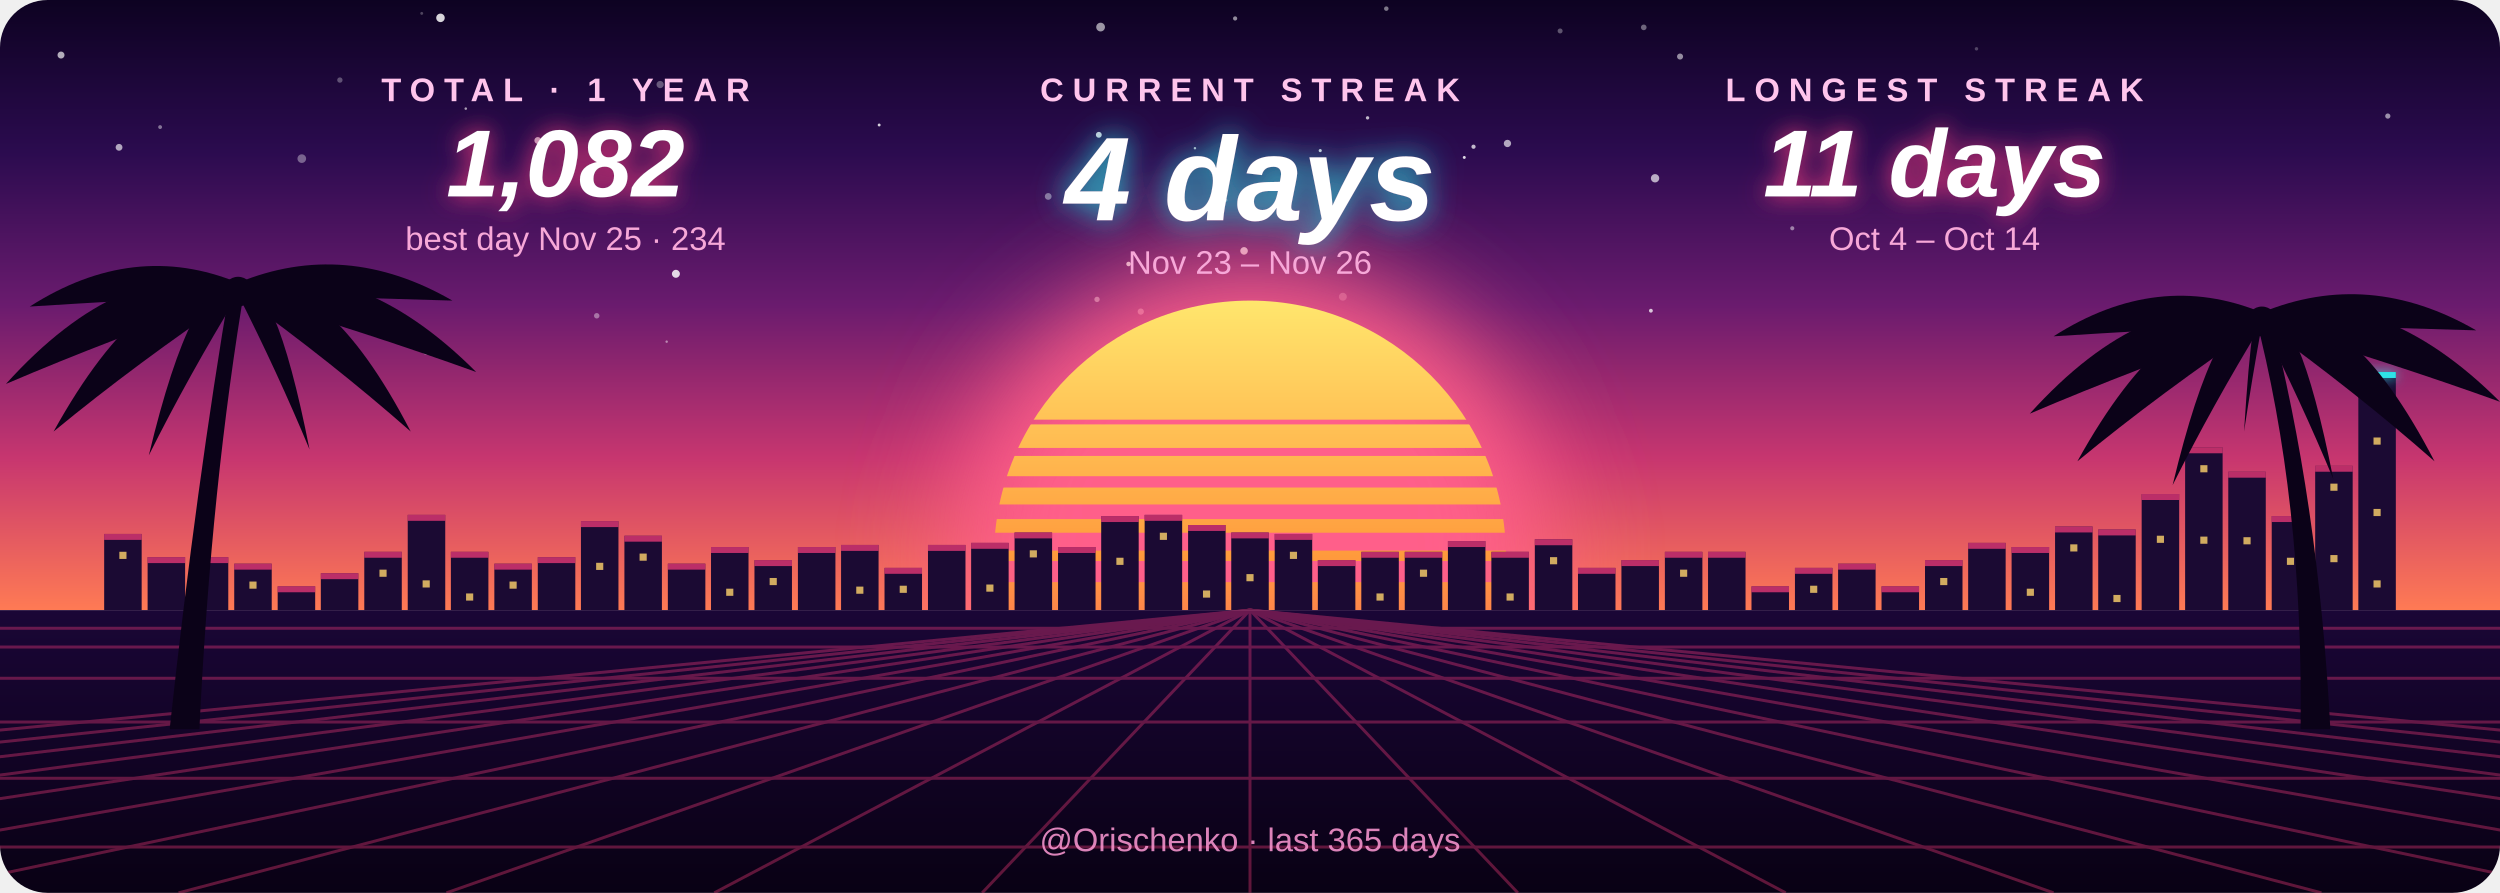
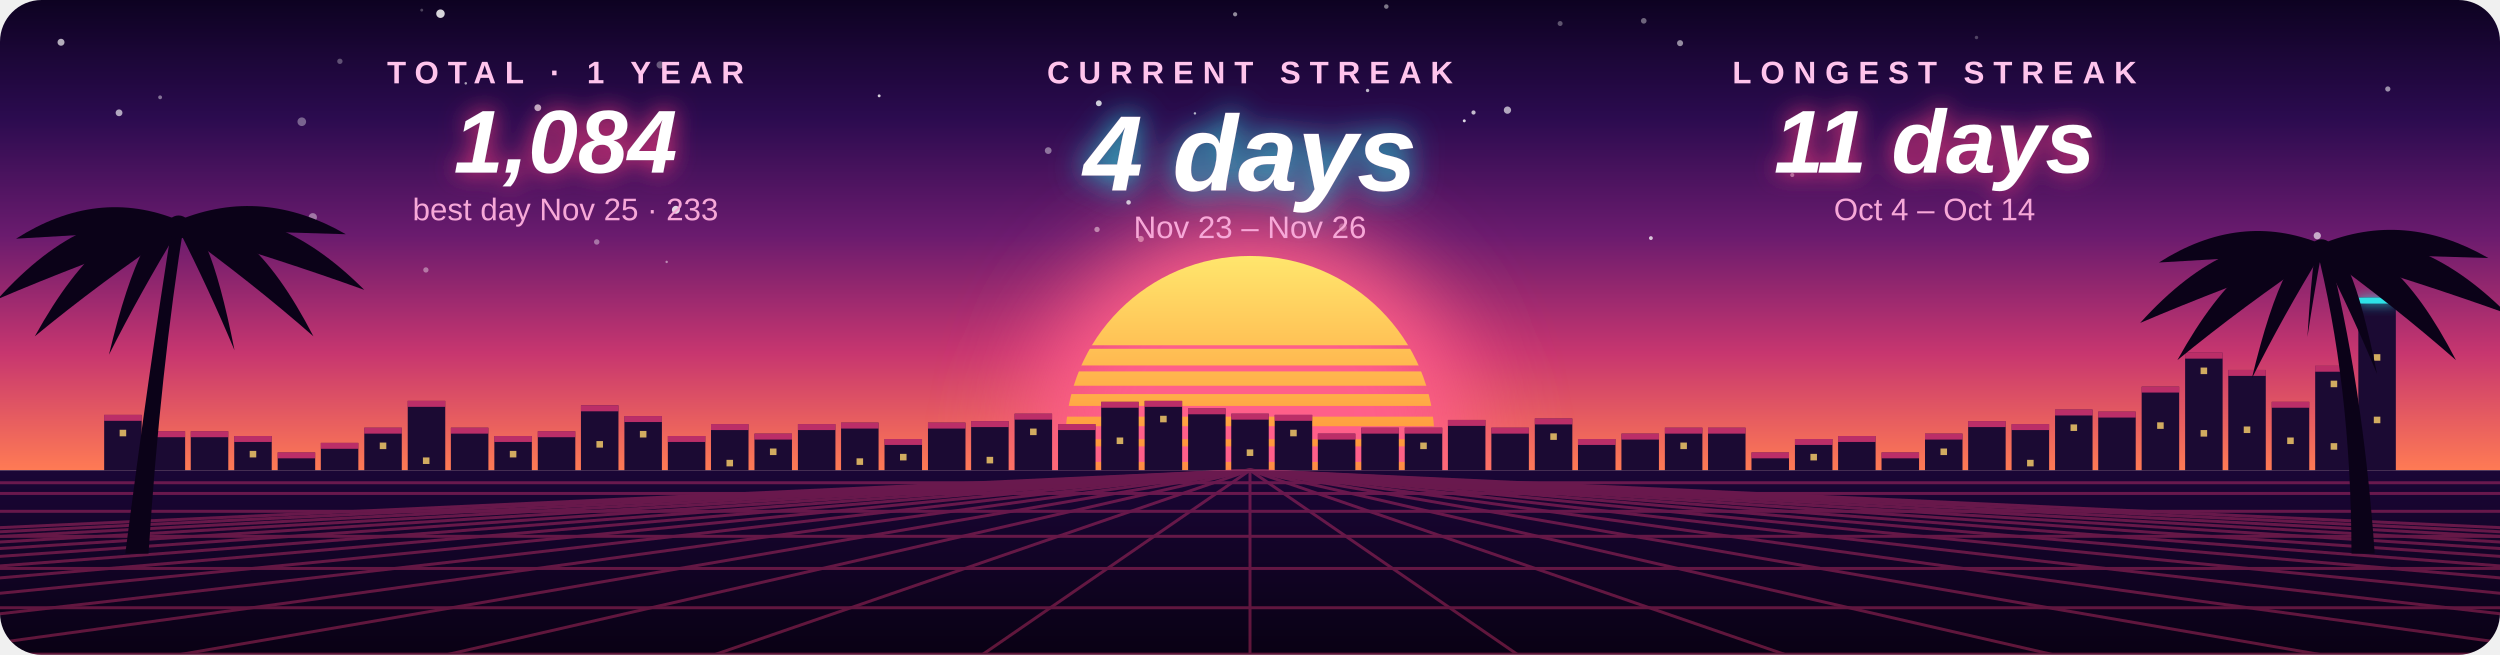
- <svg xmlns="http://www.w3.org/2000/svg" width="840" height="300" viewBox="0 0 840 300" role="img" aria-label="Orischenko: current streak 4 days, longest 11 days, 1082 contributions in the last year">
+ <svg xmlns="http://www.w3.org/2000/svg" width="840" height="220" viewBox="0 0 840 220" role="img" aria-label="Orischenko: current streak 4 days, longest 11 days, 1084 contributions in the last year">
  <style>
    text { font-family: "Segoe UI", Ubuntu, "Helvetica Neue", Arial, sans-serif; text-anchor: middle; }
-     .label { font-size: 11px; letter-spacing: 3px; fill: #ffc4ec; font-weight: 600; }
+     .label { font-size: 10.5px; letter-spacing: 3px; fill: #ffc4ec; font-weight: 600; }
    .value { font-weight: 800; font-style: italic; fill: #ffffff; }
-     .sub { font-size: 11px; fill: #f7a8d8; }
-     .foot { font-size: 11px; fill: #ff9ad5; opacity: 0.85; }
+     .sub { font-size: 10.5px; fill: #f7a8d8; }
    .pulse { animation: pulse 4s ease-in-out infinite; }
    .flicker { animation: flicker 2.6s ease-in-out infinite; }
    @keyframes pulse { 0%, 100% { opacity: 0.5; } 50% { opacity: 0.85; } }
    @keyframes flicker { 0%, 100% { opacity: 0.35; } 40% { opacity: 0.5; } 60% { opacity: 0.28; } }
    @media (prefers-reduced-motion: reduce) { .pulse, .flicker { animation: none; } }
  </style>
  <defs>
    <clipPath id="card">
-       <rect width="840" height="300" rx="16" />
+       <rect width="840" height="220" rx="14" />
    </clipPath>
    <clipPath id="above">
-       <rect width="840" height="205" />
+       <rect width="840" height="158" />
    </clipPath>
    <linearGradient id="sky" x1="0" y1="0" x2="0" y2="1">
      <stop offset="0.00" stop-color="#0d0221" />
      <stop offset="0.25" stop-color="#2b0b4f" />
      <stop offset="0.50" stop-color="#6a1b6e" />
      <stop offset="0.75" stop-color="#c7366f" />
      <stop offset="1.00" stop-color="#ff7b54" />
    </linearGradient>
    <linearGradient id="ground" x1="0" y1="0" x2="0" y2="1">
      <stop offset="0.00" stop-color="#1a0636" />
      <stop offset="1.00" stop-color="#090114" />
    </linearGradient>
    <linearGradient id="sun" x1="0" y1="0" x2="0" y2="1">
      <stop offset="0.00" stop-color="#ffe66d" />
      <stop offset="0.50" stop-color="#ff9a3c" />
      <stop offset="1.00" stop-color="#ff3d7f" />
    </linearGradient>
    <mask id="bands">
-       <rect width="840" height="300" fill="#fff" />
-       <rect x="0" y="141.0" width="840" height="1.6" fill="#000" />
-       <rect x="0" y="150.5" width="840" height="2.7" fill="#000" />
-       <rect x="0" y="160.0" width="840" height="3.8" fill="#000" />
-       <rect x="0" y="169.5" width="840" height="4.9" fill="#000" />
-       <rect x="0" y="179.0" width="840" height="6.0" fill="#000" />
-       <rect x="0" y="188.5" width="840" height="7.1" fill="#000" />
+       <rect width="840" height="220" fill="#fff" />
+       <rect x="0" y="116.0" width="840" height="1.2" fill="#000" />
+       <rect x="0" y="122.8" width="840" height="2.0" fill="#000" />
+       <rect x="0" y="129.6" width="840" height="2.8" fill="#000" />
+       <rect x="0" y="136.4" width="840" height="3.6" fill="#000" />
+       <rect x="0" y="143.2" width="840" height="4.4" fill="#000" />
+       <rect x="0" y="150.0" width="840" height="5.2" fill="#000" />
    </mask>
    <filter id="blur" x="-50%" y="-50%" width="200%" height="200%">
-       <feGaussianBlur stdDeviation="18" />
+       <feGaussianBlur stdDeviation="16" />
    </filter>
    <filter id="neon" x="-50%" y="-200%" width="200%" height="500%">
      <feGaussianBlur stdDeviation="2" result="b" />
      <feMerge>
        <feMergeNode in="b" />
        <feMergeNode in="SourceGraphic" />
      </feMerge>
    </filter>
    <filter id="glow" x="-20%" y="-40%" width="140%" height="180%">
      <feDropShadow dx="0" dy="0" stdDeviation="4" flood-color="#ff3d7f" flood-opacity="0.9" />
    </filter>
    <filter id="glow-center" x="-20%" y="-40%" width="140%" height="180%">
      <feDropShadow dx="0" dy="0" stdDeviation="5" flood-color="#2de2e6" flood-opacity="0.9" />
    </filter>
  </defs>
  <g clip-path="url(#card)">
-     <rect width="840" height="205" fill="url(#sky)" />
-     <circle cx="411.9" cy="67.3" r="0.53" fill="#fff" opacity="0.40" />
-     <circle cx="372.3" cy="60.8" r="0.49" fill="#fff" opacity="0.78" />
-     <circle cx="495.1" cy="49.3" r="0.71" fill="#fff" opacity="0.72" />
-     <circle cx="552.3" cy="9.2" r="0.95" fill="#fff" opacity="0.39" />
-     <circle cx="564.5" cy="19.0" r="1.02" fill="#fff" opacity="0.54" />
-     <circle cx="148.0" cy="6.0" r="1.43" fill="#fff" opacity="0.83" />
-     <circle cx="101.4" cy="53.3" r="1.45" fill="#fff" opacity="0.36" />
-     <circle cx="352.2" cy="66.0" r="1.14" fill="#fff" opacity="0.42" />
-     <circle cx="143.1" cy="118.3" r="0.89" fill="#fff" opacity="0.39" />
-     <circle cx="459.5" cy="39.6" r="0.57" fill="#fff" opacity="0.71" />
-     <circle cx="295.4" cy="42.0" r="0.49" fill="#fff" opacity="0.81" />
-     <circle cx="200.5" cy="106.1" r="0.92" fill="#fff" opacity="0.39" />
-     <circle cx="506.5" cy="48.2" r="1.23" fill="#fff" opacity="0.64" />
-     <circle cx="114.2" cy="26.9" r="0.90" fill="#fff" opacity="0.30" />
-     <circle cx="40.0" cy="49.5" r="1.15" fill="#fff" opacity="0.64" />
-     <circle cx="802.3" cy="39.0" r="0.88" fill="#fff" opacity="0.55" />
-     <circle cx="368.6" cy="100.6" r="0.90" fill="#fff" opacity="0.51" />
-     <circle cx="221.8" cy="28.4" r="1.22" fill="#fff" opacity="0.33" />
-     <circle cx="227.1" cy="92.0" r="1.34" fill="#fff" opacity="0.83" />
-     <circle cx="778.6" cy="103.2" r="1.22" fill="#fff" opacity="0.63" />
-     <circle cx="465.8" cy="2.9" r="0.76" fill="#fff" opacity="0.46" />
-     <circle cx="180.7" cy="47.2" r="1.15" fill="#fff" opacity="0.69" />
-     <circle cx="224.0" cy="114.8" r="0.41" fill="#fff" opacity="0.47" />
-     <circle cx="492.0" cy="52.9" r="0.50" fill="#fff" opacity="0.84" />
-     <circle cx="383.3" cy="104.7" r="1.05" fill="#fff" opacity="0.53" />
-     <circle cx="105.1" cy="95.2" r="1.39" fill="#fff" opacity="0.41" />
-     <circle cx="20.5" cy="18.5" r="1.18" fill="#fff" opacity="0.67" />
-     <circle cx="554.7" cy="104.4" r="0.65" fill="#fff" opacity="0.75" />
-     <circle cx="141.7" cy="4.5" r="0.49" fill="#fff" opacity="0.26" />
-     <circle cx="451.2" cy="99.7" r="1.33" fill="#fff" opacity="0.34" />
-     <circle cx="415.0" cy="6.2" r="0.71" fill="#fff" opacity="0.54" />
-     <circle cx="53.8" cy="42.7" r="0.65" fill="#fff" opacity="0.43" />
-     <circle cx="664.1" cy="16.4" r="0.58" fill="#fff" opacity="0.25" />
-     <circle cx="524.2" cy="10.4" r="0.84" fill="#fff" opacity="0.32" />
-     <circle cx="401.5" cy="49.8" r="0.41" fill="#fff" opacity="0.70" />
-     <circle cx="379.2" cy="88.7" r="0.77" fill="#fff" opacity="0.81" />
-     <circle cx="602.2" cy="76.7" r="0.69" fill="#fff" opacity="0.47" />
-     <circle cx="64.8" cy="105.7" r="0.49" fill="#fff" opacity="0.29" />
-     <circle cx="156.5" cy="36.5" r="0.43" fill="#fff" opacity="0.61" />
-     <circle cx="369.2" cy="45.3" r="0.99" fill="#fff" opacity="0.79" />
-     <circle cx="443.6" cy="50.6" r="0.53" fill="#fff" opacity="0.79" />
-     <circle cx="556.1" cy="59.9" r="1.40" fill="#fff" opacity="0.66" />
-     <circle cx="385.1" cy="116.0" r="1.37" fill="#fff" opacity="0.50" />
-     <circle cx="418.0" cy="84.3" r="1.27" fill="#fff" opacity="0.80" />
-     <circle cx="457.9" cy="118.8" r="1.10" fill="#fff" opacity="0.75" />
-     <circle cx="369.8" cy="9.1" r="1.47" fill="#fff" opacity="0.58" />
+     <rect width="840" height="158" fill="url(#sky)" />
+     <circle cx="411.9" cy="51.6" r="0.53" fill="#fff" opacity="0.40" />
+     <circle cx="372.3" cy="46.6" r="0.49" fill="#fff" opacity="0.78" />
+     <circle cx="495.1" cy="37.8" r="0.71" fill="#fff" opacity="0.72" />
+     <circle cx="552.3" cy="7.0" r="0.95" fill="#fff" opacity="0.39" />
+     <circle cx="564.5" cy="14.5" r="1.02" fill="#fff" opacity="0.54" />
+     <circle cx="148.0" cy="4.6" r="1.43" fill="#fff" opacity="0.83" />
+     <circle cx="101.4" cy="40.9" r="1.45" fill="#fff" opacity="0.36" />
+     <circle cx="352.2" cy="50.6" r="1.14" fill="#fff" opacity="0.42" />
+     <circle cx="143.1" cy="90.7" r="0.89" fill="#fff" opacity="0.39" />
+     <circle cx="459.5" cy="30.4" r="0.57" fill="#fff" opacity="0.71" />
+     <circle cx="295.4" cy="32.2" r="0.49" fill="#fff" opacity="0.81" />
+     <circle cx="200.5" cy="81.3" r="0.92" fill="#fff" opacity="0.39" />
+     <circle cx="506.5" cy="37.0" r="1.23" fill="#fff" opacity="0.64" />
+     <circle cx="114.2" cy="20.6" r="0.90" fill="#fff" opacity="0.30" />
+     <circle cx="40.0" cy="37.9" r="1.15" fill="#fff" opacity="0.64" />
+     <circle cx="802.3" cy="29.9" r="0.88" fill="#fff" opacity="0.55" />
+     <circle cx="368.6" cy="77.1" r="0.90" fill="#fff" opacity="0.51" />
+     <circle cx="221.8" cy="21.8" r="1.22" fill="#fff" opacity="0.33" />
+     <circle cx="227.1" cy="70.5" r="1.34" fill="#fff" opacity="0.83" />
+     <circle cx="778.6" cy="79.2" r="1.22" fill="#fff" opacity="0.63" />
+     <circle cx="465.8" cy="2.2" r="0.76" fill="#fff" opacity="0.46" />
+     <circle cx="180.7" cy="36.2" r="1.15" fill="#fff" opacity="0.69" />
+     <circle cx="224.0" cy="88.0" r="0.41" fill="#fff" opacity="0.47" />
+     <circle cx="492.0" cy="40.6" r="0.50" fill="#fff" opacity="0.84" />
+     <circle cx="383.3" cy="80.3" r="1.05" fill="#fff" opacity="0.53" />
+     <circle cx="105.1" cy="73.0" r="1.39" fill="#fff" opacity="0.41" />
+     <circle cx="20.5" cy="14.2" r="1.18" fill="#fff" opacity="0.67" />
+     <circle cx="554.7" cy="80.0" r="0.65" fill="#fff" opacity="0.75" />
+     <circle cx="141.7" cy="3.4" r="0.49" fill="#fff" opacity="0.26" />
+     <circle cx="451.2" cy="76.4" r="1.33" fill="#fff" opacity="0.34" />
+     <circle cx="415.0" cy="4.8" r="0.71" fill="#fff" opacity="0.54" />
+     <circle cx="53.8" cy="32.7" r="0.65" fill="#fff" opacity="0.43" />
+     <circle cx="664.1" cy="12.6" r="0.58" fill="#fff" opacity="0.25" />
+     <circle cx="524.2" cy="7.9" r="0.84" fill="#fff" opacity="0.32" />
+     <circle cx="401.5" cy="38.1" r="0.41" fill="#fff" opacity="0.70" />
+     <circle cx="379.2" cy="68.0" r="0.77" fill="#fff" opacity="0.81" />
+     <circle cx="602.2" cy="58.8" r="0.69" fill="#fff" opacity="0.47" />
+     <circle cx="64.8" cy="81.1" r="0.49" fill="#fff" opacity="0.29" />
+     <circle cx="156.5" cy="28.0" r="0.43" fill="#fff" opacity="0.61" />
+     <circle cx="369.2" cy="34.7" r="0.99" fill="#fff" opacity="0.79" />
    <g clip-path="url(#above)">
-       <circle class="pulse" cx="420" cy="187" r="100" fill="#ff5e8a" filter="url(#blur)" />
-       <circle cx="420" cy="187" r="86" fill="url(#sun)" mask="url(#bands)" />
+       <circle class="pulse" cx="420" cy="148" r="74" fill="#ff5e8a" filter="url(#blur)" />
+       <circle cx="420" cy="148" r="62" fill="url(#sun)" mask="url(#bands)" />
    </g>
-     <rect x="35.0" y="179.4" width="12.6" height="25.6" fill="#1b0a33" />
-     <rect x="35.0" y="179.4" width="12.6" height="2" fill="#ff3d7f" opacity="0.7" />
-     <rect x="40.1" y="185.4" width="2.4" height="2.4" fill="#ffd36b" opacity="0.8" />
-     <rect x="49.6" y="187.2" width="12.6" height="17.8" fill="#1b0a33" />
-     <rect x="49.6" y="187.2" width="12.6" height="2" fill="#ff3d7f" opacity="0.7" />
-     <rect x="64.1" y="187.2" width="12.6" height="17.8" fill="#1b0a33" />
-     <rect x="64.1" y="187.2" width="12.6" height="2" fill="#ff3d7f" opacity="0.7" />
-     <rect x="78.7" y="189.4" width="12.6" height="15.6" fill="#1b0a33" />
-     <rect x="78.7" y="189.4" width="12.6" height="2" fill="#ff3d7f" opacity="0.7" />
-     <rect x="83.8" y="195.4" width="2.4" height="2.4" fill="#ffd36b" opacity="0.8" />
-     <rect x="93.3" y="197.0" width="12.6" height="8.0" fill="#1b0a33" />
-     <rect x="93.3" y="197.0" width="12.6" height="2" fill="#ff3d7f" opacity="0.7" />
-     <rect x="107.8" y="192.6" width="12.6" height="12.4" fill="#1b0a33" />
-     <rect x="107.8" y="192.6" width="12.6" height="2" fill="#ff3d7f" opacity="0.7" />
-     <rect x="122.4" y="185.4" width="12.6" height="19.6" fill="#1b0a33" />
-     <rect x="122.4" y="185.4" width="12.6" height="2" fill="#ff3d7f" opacity="0.7" />
-     <rect x="127.5" y="191.4" width="2.4" height="2.4" fill="#ffd36b" opacity="0.8" />
-     <rect x="137.0" y="173.0" width="12.6" height="32.0" fill="#1b0a33" />
-     <rect x="137.0" y="173.0" width="12.6" height="2" fill="#ff3d7f" opacity="0.7" />
-     <rect x="142.0" y="195.0" width="2.4" height="2.4" fill="#ffd36b" opacity="0.8" />
-     <rect x="151.5" y="185.4" width="12.6" height="19.6" fill="#1b0a33" />
-     <rect x="151.5" y="185.4" width="12.6" height="2" fill="#ff3d7f" opacity="0.7" />
-     <rect x="156.6" y="199.4" width="2.4" height="2.4" fill="#ffd36b" opacity="0.8" />
-     <rect x="166.1" y="189.4" width="12.6" height="15.6" fill="#1b0a33" />
-     <rect x="166.1" y="189.4" width="12.6" height="2" fill="#ff3d7f" opacity="0.7" />
-     <rect x="171.2" y="195.4" width="2.4" height="2.4" fill="#ffd36b" opacity="0.8" />
-     <rect x="180.7" y="187.2" width="12.6" height="17.8" fill="#1b0a33" />
-     <rect x="180.7" y="187.2" width="12.6" height="2" fill="#ff3d7f" opacity="0.7" />
-     <rect x="195.2" y="175.1" width="12.6" height="29.9" fill="#1b0a33" />
-     <rect x="195.2" y="175.1" width="12.6" height="2" fill="#ff3d7f" opacity="0.7" />
-     <rect x="200.3" y="189.1" width="2.4" height="2.4" fill="#ffd36b" opacity="0.8" />
-     <rect x="209.8" y="180.0" width="12.6" height="25.0" fill="#1b0a33" />
-     <rect x="209.8" y="180.0" width="12.6" height="2" fill="#ff3d7f" opacity="0.7" />
-     <rect x="214.9" y="186.0" width="2.4" height="2.4" fill="#ffd36b" opacity="0.8" />
-     <rect x="224.4" y="189.4" width="12.6" height="15.6" fill="#1b0a33" />
-     <rect x="224.4" y="189.4" width="12.6" height="2" fill="#ff3d7f" opacity="0.7" />
-     <rect x="238.9" y="183.8" width="12.6" height="21.2" fill="#1b0a33" />
-     <rect x="238.9" y="183.8" width="12.6" height="2" fill="#ff3d7f" opacity="0.7" />
-     <rect x="244.0" y="197.8" width="2.4" height="2.4" fill="#ffd36b" opacity="0.8" />
-     <rect x="253.5" y="188.2" width="12.6" height="16.8" fill="#1b0a33" />
-     <rect x="253.5" y="188.2" width="12.6" height="2" fill="#ff3d7f" opacity="0.7" />
-     <rect x="258.6" y="194.2" width="2.4" height="2.4" fill="#ffd36b" opacity="0.8" />
-     <rect x="268.1" y="183.8" width="12.6" height="21.2" fill="#1b0a33" />
-     <rect x="268.1" y="183.8" width="12.6" height="2" fill="#ff3d7f" opacity="0.7" />
-     <rect x="282.6" y="183.1" width="12.6" height="21.9" fill="#1b0a33" />
-     <rect x="282.6" y="183.1" width="12.6" height="2" fill="#ff3d7f" opacity="0.7" />
-     <rect x="287.7" y="197.1" width="2.4" height="2.4" fill="#ffd36b" opacity="0.8" />
-     <rect x="297.2" y="190.8" width="12.6" height="14.2" fill="#1b0a33" />
-     <rect x="297.2" y="190.8" width="12.6" height="2" fill="#ff3d7f" opacity="0.7" />
-     <rect x="302.3" y="196.8" width="2.4" height="2.4" fill="#ffd36b" opacity="0.8" />
-     <rect x="311.8" y="183.1" width="12.6" height="21.9" fill="#1b0a33" />
-     <rect x="311.8" y="183.1" width="12.6" height="2" fill="#ff3d7f" opacity="0.7" />
-     <rect x="326.3" y="182.4" width="12.6" height="22.6" fill="#1b0a33" />
-     <rect x="326.3" y="182.4" width="12.6" height="2" fill="#ff3d7f" opacity="0.7" />
-     <rect x="331.4" y="196.4" width="2.4" height="2.4" fill="#ffd36b" opacity="0.8" />
-     <rect x="340.9" y="178.9" width="12.6" height="26.1" fill="#1b0a33" />
-     <rect x="340.9" y="178.9" width="12.6" height="2" fill="#ff3d7f" opacity="0.7" />
-     <rect x="346.0" y="184.9" width="2.4" height="2.4" fill="#ffd36b" opacity="0.8" />
-     <rect x="355.5" y="183.8" width="12.6" height="21.2" fill="#1b0a33" />
-     <rect x="355.5" y="183.8" width="12.6" height="2" fill="#ff3d7f" opacity="0.7" />
-     <rect x="370.0" y="173.4" width="12.6" height="31.6" fill="#1b0a33" />
-     <rect x="370.0" y="173.4" width="12.6" height="2" fill="#ff3d7f" opacity="0.7" />
-     <rect x="375.1" y="187.4" width="2.4" height="2.4" fill="#ffd36b" opacity="0.8" />
-     <rect x="384.6" y="173.0" width="12.6" height="32.0" fill="#1b0a33" />
-     <rect x="384.6" y="173.0" width="12.6" height="2" fill="#ff3d7f" opacity="0.7" />
-     <rect x="389.7" y="179.0" width="2.4" height="2.4" fill="#ffd36b" opacity="0.8" />
-     <rect x="399.2" y="176.4" width="12.6" height="28.6" fill="#1b0a33" />
-     <rect x="399.2" y="176.4" width="12.6" height="2" fill="#ff3d7f" opacity="0.7" />
-     <rect x="404.2" y="198.4" width="2.4" height="2.4" fill="#ffd36b" opacity="0.8" />
-     <rect x="413.7" y="178.9" width="12.6" height="26.1" fill="#1b0a33" />
-     <rect x="413.7" y="178.9" width="12.6" height="2" fill="#ff3d7f" opacity="0.7" />
-     <rect x="418.8" y="192.9" width="2.4" height="2.4" fill="#ffd36b" opacity="0.8" />
-     <rect x="428.3" y="179.4" width="12.6" height="25.6" fill="#1b0a33" />
-     <rect x="428.3" y="179.4" width="12.6" height="2" fill="#ff3d7f" opacity="0.7" />
-     <rect x="433.4" y="185.4" width="2.4" height="2.4" fill="#ffd36b" opacity="0.8" />
-     <rect x="442.8" y="188.2" width="12.6" height="16.8" fill="#1b0a33" />
-     <rect x="442.8" y="188.2" width="12.6" height="2" fill="#ff3d7f" opacity="0.7" />
-     <rect x="457.4" y="185.4" width="12.6" height="19.6" fill="#1b0a33" />
-     <rect x="457.4" y="185.4" width="12.6" height="2" fill="#ff3d7f" opacity="0.7" />
-     <rect x="462.5" y="199.4" width="2.4" height="2.4" fill="#ffd36b" opacity="0.8" />
-     <rect x="472.0" y="185.4" width="12.6" height="19.6" fill="#1b0a33" />
-     <rect x="472.0" y="185.4" width="12.6" height="2" fill="#ff3d7f" opacity="0.7" />
-     <rect x="477.1" y="191.4" width="2.4" height="2.4" fill="#ffd36b" opacity="0.8" />
-     <rect x="486.5" y="181.8" width="12.6" height="23.2" fill="#1b0a33" />
-     <rect x="486.5" y="181.8" width="12.6" height="2" fill="#ff3d7f" opacity="0.7" />
-     <rect x="501.1" y="185.4" width="12.6" height="19.6" fill="#1b0a33" />
-     <rect x="501.1" y="185.4" width="12.6" height="2" fill="#ff3d7f" opacity="0.7" />
-     <rect x="506.2" y="199.4" width="2.4" height="2.4" fill="#ffd36b" opacity="0.8" />
-     <rect x="515.7" y="181.2" width="12.6" height="23.8" fill="#1b0a33" />
-     <rect x="515.7" y="181.2" width="12.6" height="2" fill="#ff3d7f" opacity="0.7" />
-     <rect x="520.8" y="187.2" width="2.4" height="2.4" fill="#ffd36b" opacity="0.8" />
-     <rect x="530.2" y="190.8" width="12.6" height="14.2" fill="#1b0a33" />
-     <rect x="530.2" y="190.8" width="12.6" height="2" fill="#ff3d7f" opacity="0.7" />
-     <rect x="544.8" y="188.2" width="12.6" height="16.8" fill="#1b0a33" />
-     <rect x="544.8" y="188.2" width="12.6" height="2" fill="#ff3d7f" opacity="0.7" />
-     <rect x="559.4" y="185.4" width="12.6" height="19.6" fill="#1b0a33" />
-     <rect x="559.4" y="185.4" width="12.6" height="2" fill="#ff3d7f" opacity="0.7" />
-     <rect x="564.5" y="191.4" width="2.4" height="2.4" fill="#ffd36b" opacity="0.8" />
-     <rect x="573.9" y="185.4" width="12.6" height="19.6" fill="#1b0a33" />
-     <rect x="573.9" y="185.4" width="12.6" height="2" fill="#ff3d7f" opacity="0.7" />
-     <rect x="588.5" y="197.0" width="12.6" height="8.0" fill="#1b0a33" />
-     <rect x="588.5" y="197.0" width="12.6" height="2" fill="#ff3d7f" opacity="0.7" />
-     <rect x="603.1" y="190.8" width="12.6" height="14.2" fill="#1b0a33" />
-     <rect x="603.1" y="190.8" width="12.6" height="2" fill="#ff3d7f" opacity="0.7" />
-     <rect x="608.2" y="196.8" width="2.4" height="2.4" fill="#ffd36b" opacity="0.8" />
-     <rect x="617.6" y="189.4" width="12.6" height="15.6" fill="#1b0a33" />
-     <rect x="617.6" y="189.4" width="12.6" height="2" fill="#ff3d7f" opacity="0.7" />
-     <rect x="632.2" y="197.0" width="12.6" height="8.0" fill="#1b0a33" />
-     <rect x="632.2" y="197.0" width="12.6" height="2" fill="#ff3d7f" opacity="0.7" />
-     <rect x="646.8" y="188.2" width="12.6" height="16.8" fill="#1b0a33" />
-     <rect x="646.8" y="188.2" width="12.6" height="2" fill="#ff3d7f" opacity="0.7" />
-     <rect x="651.9" y="194.2" width="2.4" height="2.4" fill="#ffd36b" opacity="0.8" />
-     <rect x="661.3" y="182.4" width="12.6" height="22.6" fill="#1b0a33" />
-     <rect x="661.3" y="182.4" width="12.6" height="2" fill="#ff3d7f" opacity="0.7" />
-     <rect x="675.9" y="183.8" width="12.6" height="21.2" fill="#1b0a33" />
-     <rect x="675.9" y="183.8" width="12.6" height="2" fill="#ff3d7f" opacity="0.7" />
-     <rect x="681.0" y="197.8" width="2.4" height="2.4" fill="#ffd36b" opacity="0.8" />
-     <rect x="690.5" y="176.9" width="12.6" height="28.1" fill="#1b0a33" />
-     <rect x="690.5" y="176.9" width="12.6" height="2" fill="#ff3d7f" opacity="0.7" />
-     <rect x="695.6" y="182.9" width="2.4" height="2.4" fill="#ffd36b" opacity="0.8" />
-     <rect x="705.0" y="177.9" width="12.6" height="27.1" fill="#1b0a33" />
-     <rect x="705.0" y="177.9" width="12.6" height="2" fill="#ff3d7f" opacity="0.7" />
-     <rect x="710.1" y="199.9" width="2.4" height="2.4" fill="#ffd36b" opacity="0.8" />
-     <rect x="719.6" y="166.0" width="12.6" height="39.0" fill="#1b0a33" />
-     <rect x="719.6" y="166.0" width="12.6" height="2" fill="#ff3d7f" opacity="0.7" />
-     <rect x="724.7" y="180.0" width="2.4" height="2.4" fill="#ffd36b" opacity="0.8" />
-     <rect x="734.2" y="150.3" width="12.6" height="54.7" fill="#1b0a33" />
-     <rect x="734.2" y="150.3" width="12.6" height="2" fill="#ff3d7f" opacity="0.7" />
-     <rect x="739.3" y="156.3" width="2.4" height="2.4" fill="#ffd36b" opacity="0.8" />
-     <rect x="739.3" y="180.3" width="2.4" height="2.4" fill="#ffd36b" opacity="0.8" />
-     <rect x="748.7" y="158.5" width="12.6" height="46.5" fill="#1b0a33" />
-     <rect x="748.7" y="158.5" width="12.6" height="2" fill="#ff3d7f" opacity="0.7" />
-     <rect x="753.8" y="180.5" width="2.4" height="2.4" fill="#ffd36b" opacity="0.8" />
-     <rect x="763.3" y="173.4" width="12.6" height="31.6" fill="#1b0a33" />
-     <rect x="763.3" y="173.4" width="12.6" height="2" fill="#ff3d7f" opacity="0.7" />
-     <rect x="768.4" y="187.4" width="2.4" height="2.4" fill="#ffd36b" opacity="0.8" />
-     <rect x="777.9" y="156.5" width="12.6" height="48.5" fill="#1b0a33" />
-     <rect x="777.9" y="156.5" width="12.6" height="2" fill="#ff3d7f" opacity="0.7" />
-     <rect x="783.0" y="162.5" width="2.4" height="2.4" fill="#ffd36b" opacity="0.8" />
-     <rect x="783.0" y="186.5" width="2.4" height="2.4" fill="#ffd36b" opacity="0.8" />
-     <rect x="792.4" y="125.0" width="12.6" height="80.0" fill="#1b0a33" />
-     <rect x="792.4" y="125.0" width="12.6" height="2" fill="#2de2e6" opacity="1" filter="url(#neon)" />
-     <rect x="797.5" y="147.0" width="2.4" height="2.4" fill="#ffd36b" opacity="0.8" />
-     <rect x="797.5" y="171.0" width="2.4" height="2.4" fill="#ffd36b" opacity="0.8" />
-     <rect x="797.5" y="195.0" width="2.4" height="2.4" fill="#ffd36b" opacity="0.8" />
-     <rect y="205" width="840" height="95" fill="url(#ground)" />
+     <rect x="35.0" y="139.4" width="12.6" height="18.6" fill="#1b0a33" />
+     <rect x="35.0" y="139.4" width="12.6" height="2" fill="#ff3d7f" opacity="0.7" />
+     <rect x="40.2" y="144.4" width="2.2" height="2.2" fill="#ffd36b" opacity="0.8" />
+     <rect x="49.6" y="144.9" width="12.6" height="13.1" fill="#1b0a33" />
+     <rect x="49.6" y="144.9" width="12.6" height="2" fill="#ff3d7f" opacity="0.7" />
+     <rect x="64.1" y="144.9" width="12.6" height="13.1" fill="#1b0a33" />
+     <rect x="64.1" y="144.9" width="12.6" height="2" fill="#ff3d7f" opacity="0.7" />
+     <rect x="78.7" y="146.5" width="12.6" height="11.5" fill="#1b0a33" />
+     <rect x="78.7" y="146.5" width="12.6" height="2" fill="#ff3d7f" opacity="0.7" />
+     <rect x="83.9" y="151.5" width="2.2" height="2.2" fill="#ffd36b" opacity="0.8" />
+     <rect x="93.3" y="152.0" width="12.6" height="6.0" fill="#1b0a33" />
+     <rect x="93.3" y="152.0" width="12.6" height="2" fill="#ff3d7f" opacity="0.7" />
+     <rect x="107.8" y="148.8" width="12.6" height="9.2" fill="#1b0a33" />
+     <rect x="107.8" y="148.8" width="12.6" height="2" fill="#ff3d7f" opacity="0.7" />
+     <rect x="122.4" y="143.7" width="12.6" height="14.3" fill="#1b0a33" />
+     <rect x="122.4" y="143.7" width="12.6" height="2" fill="#ff3d7f" opacity="0.7" />
+     <rect x="127.6" y="148.7" width="2.2" height="2.2" fill="#ffd36b" opacity="0.8" />
+     <rect x="137.0" y="134.7" width="12.6" height="23.3" fill="#1b0a33" />
+     <rect x="137.0" y="134.7" width="12.6" height="2" fill="#ff3d7f" opacity="0.7" />
+     <rect x="142.1" y="153.7" width="2.2" height="2.2" fill="#ffd36b" opacity="0.8" />
+     <rect x="151.5" y="143.7" width="12.6" height="14.3" fill="#1b0a33" />
+     <rect x="151.5" y="143.7" width="12.6" height="2" fill="#ff3d7f" opacity="0.7" />
+     <rect x="166.1" y="146.5" width="12.6" height="11.5" fill="#1b0a33" />
+     <rect x="166.1" y="146.5" width="12.6" height="2" fill="#ff3d7f" opacity="0.7" />
+     <rect x="171.3" y="151.5" width="2.2" height="2.2" fill="#ffd36b" opacity="0.8" />
+     <rect x="180.7" y="144.9" width="12.6" height="13.1" fill="#1b0a33" />
+     <rect x="180.7" y="144.9" width="12.6" height="2" fill="#ff3d7f" opacity="0.7" />
+     <rect x="195.2" y="136.2" width="12.6" height="21.8" fill="#1b0a33" />
+     <rect x="195.2" y="136.2" width="12.6" height="2" fill="#ff3d7f" opacity="0.7" />
+     <rect x="200.4" y="148.2" width="2.2" height="2.2" fill="#ffd36b" opacity="0.8" />
+     <rect x="209.8" y="139.8" width="12.6" height="18.2" fill="#1b0a33" />
+     <rect x="209.8" y="139.8" width="12.6" height="2" fill="#ff3d7f" opacity="0.7" />
+     <rect x="215.0" y="144.8" width="2.2" height="2.2" fill="#ffd36b" opacity="0.8" />
+     <rect x="224.4" y="146.5" width="12.6" height="11.5" fill="#1b0a33" />
+     <rect x="224.4" y="146.5" width="12.6" height="2" fill="#ff3d7f" opacity="0.7" />
+     <rect x="238.9" y="142.5" width="12.6" height="15.5" fill="#1b0a33" />
+     <rect x="238.9" y="142.5" width="12.6" height="2" fill="#ff3d7f" opacity="0.7" />
+     <rect x="244.1" y="154.5" width="2.2" height="2.2" fill="#ffd36b" opacity="0.8" />
+     <rect x="253.5" y="145.7" width="12.6" height="12.3" fill="#1b0a33" />
+     <rect x="253.5" y="145.7" width="12.6" height="2" fill="#ff3d7f" opacity="0.7" />
+     <rect x="258.7" y="150.7" width="2.2" height="2.2" fill="#ffd36b" opacity="0.8" />
+     <rect x="268.1" y="142.5" width="12.6" height="15.5" fill="#1b0a33" />
+     <rect x="268.1" y="142.5" width="12.6" height="2" fill="#ff3d7f" opacity="0.7" />
+     <rect x="282.6" y="142.0" width="12.6" height="16.0" fill="#1b0a33" />
+     <rect x="282.6" y="142.0" width="12.6" height="2" fill="#ff3d7f" opacity="0.7" />
+     <rect x="287.8" y="154.0" width="2.2" height="2.2" fill="#ffd36b" opacity="0.8" />
+     <rect x="297.2" y="147.5" width="12.6" height="10.5" fill="#1b0a33" />
+     <rect x="297.2" y="147.5" width="12.6" height="2" fill="#ff3d7f" opacity="0.7" />
+     <rect x="302.4" y="152.5" width="2.2" height="2.2" fill="#ffd36b" opacity="0.8" />
+     <rect x="311.8" y="142.0" width="12.6" height="16.0" fill="#1b0a33" />
+     <rect x="311.8" y="142.0" width="12.6" height="2" fill="#ff3d7f" opacity="0.7" />
+     <rect x="326.3" y="141.5" width="12.6" height="16.5" fill="#1b0a33" />
+     <rect x="326.3" y="141.5" width="12.6" height="2" fill="#ff3d7f" opacity="0.7" />
+     <rect x="331.5" y="153.5" width="2.2" height="2.2" fill="#ffd36b" opacity="0.8" />
+     <rect x="340.9" y="139.0" width="12.6" height="19.0" fill="#1b0a33" />
+     <rect x="340.9" y="139.0" width="12.6" height="2" fill="#ff3d7f" opacity="0.7" />
+     <rect x="346.1" y="144.0" width="2.2" height="2.2" fill="#ffd36b" opacity="0.8" />
+     <rect x="355.5" y="142.5" width="12.6" height="15.5" fill="#1b0a33" />
+     <rect x="355.5" y="142.5" width="12.6" height="2" fill="#ff3d7f" opacity="0.7" />
+     <rect x="370.0" y="135.0" width="12.6" height="23.0" fill="#1b0a33" />
+     <rect x="370.0" y="135.0" width="12.6" height="2" fill="#ff3d7f" opacity="0.7" />
+     <rect x="375.2" y="147.0" width="2.2" height="2.2" fill="#ffd36b" opacity="0.8" />
+     <rect x="384.6" y="134.7" width="12.6" height="23.3" fill="#1b0a33" />
+     <rect x="384.6" y="134.7" width="12.6" height="2" fill="#ff3d7f" opacity="0.7" />
+     <rect x="389.8" y="139.7" width="2.2" height="2.2" fill="#ffd36b" opacity="0.8" />
+     <rect x="399.2" y="137.2" width="12.6" height="20.8" fill="#1b0a33" />
+     <rect x="399.2" y="137.2" width="12.6" height="2" fill="#ff3d7f" opacity="0.7" />
+     <rect x="413.7" y="139.0" width="12.6" height="19.0" fill="#1b0a33" />
+     <rect x="413.7" y="139.0" width="12.6" height="2" fill="#ff3d7f" opacity="0.7" />
+     <rect x="418.9" y="151.0" width="2.2" height="2.2" fill="#ffd36b" opacity="0.8" />
+     <rect x="428.3" y="139.4" width="12.6" height="18.6" fill="#1b0a33" />
+     <rect x="428.3" y="139.4" width="12.6" height="2" fill="#ff3d7f" opacity="0.7" />
+     <rect x="433.5" y="144.4" width="2.2" height="2.2" fill="#ffd36b" opacity="0.8" />
+     <rect x="442.8" y="145.7" width="12.6" height="12.3" fill="#1b0a33" />
+     <rect x="442.8" y="145.7" width="12.6" height="2" fill="#ff3d7f" opacity="0.7" />
+     <rect x="457.4" y="143.7" width="12.6" height="14.3" fill="#1b0a33" />
+     <rect x="457.4" y="143.7" width="12.6" height="2" fill="#ff3d7f" opacity="0.7" />
+     <rect x="472.0" y="143.7" width="12.6" height="14.3" fill="#1b0a33" />
+     <rect x="472.0" y="143.7" width="12.6" height="2" fill="#ff3d7f" opacity="0.7" />
+     <rect x="477.2" y="148.7" width="2.2" height="2.2" fill="#ffd36b" opacity="0.8" />
+     <rect x="486.5" y="141.1" width="12.6" height="16.9" fill="#1b0a33" />
+     <rect x="486.5" y="141.1" width="12.6" height="2" fill="#ff3d7f" opacity="0.7" />
+     <rect x="501.1" y="143.7" width="12.6" height="14.3" fill="#1b0a33" />
+     <rect x="501.1" y="143.7" width="12.6" height="2" fill="#ff3d7f" opacity="0.7" />
+     <rect x="515.7" y="140.6" width="12.6" height="17.4" fill="#1b0a33" />
+     <rect x="515.7" y="140.6" width="12.6" height="2" fill="#ff3d7f" opacity="0.7" />
+     <rect x="520.9" y="145.6" width="2.2" height="2.2" fill="#ffd36b" opacity="0.8" />
+     <rect x="530.2" y="147.5" width="12.6" height="10.5" fill="#1b0a33" />
+     <rect x="530.2" y="147.5" width="12.6" height="2" fill="#ff3d7f" opacity="0.7" />
+     <rect x="544.8" y="145.7" width="12.6" height="12.3" fill="#1b0a33" />
+     <rect x="544.8" y="145.7" width="12.6" height="2" fill="#ff3d7f" opacity="0.7" />
+     <rect x="559.4" y="143.7" width="12.6" height="14.3" fill="#1b0a33" />
+     <rect x="559.4" y="143.7" width="12.6" height="2" fill="#ff3d7f" opacity="0.7" />
+     <rect x="564.6" y="148.7" width="2.2" height="2.2" fill="#ffd36b" opacity="0.8" />
+     <rect x="573.9" y="143.7" width="12.6" height="14.3" fill="#1b0a33" />
+     <rect x="573.9" y="143.7" width="12.6" height="2" fill="#ff3d7f" opacity="0.7" />
+     <rect x="588.5" y="152.0" width="12.6" height="6.0" fill="#1b0a33" />
+     <rect x="588.5" y="152.0" width="12.6" height="2" fill="#ff3d7f" opacity="0.7" />
+     <rect x="603.1" y="147.5" width="12.6" height="10.5" fill="#1b0a33" />
+     <rect x="603.1" y="147.5" width="12.6" height="2" fill="#ff3d7f" opacity="0.7" />
+     <rect x="608.3" y="152.5" width="2.2" height="2.2" fill="#ffd36b" opacity="0.8" />
+     <rect x="617.6" y="146.5" width="12.6" height="11.5" fill="#1b0a33" />
+     <rect x="617.6" y="146.5" width="12.6" height="2" fill="#ff3d7f" opacity="0.7" />
+     <rect x="632.2" y="152.0" width="12.6" height="6.0" fill="#1b0a33" />
+     <rect x="632.2" y="152.0" width="12.6" height="2" fill="#ff3d7f" opacity="0.7" />
+     <rect x="646.8" y="145.7" width="12.6" height="12.3" fill="#1b0a33" />
+     <rect x="646.8" y="145.7" width="12.6" height="2" fill="#ff3d7f" opacity="0.7" />
+     <rect x="652.0" y="150.7" width="2.2" height="2.2" fill="#ffd36b" opacity="0.8" />
+     <rect x="661.3" y="141.5" width="12.6" height="16.5" fill="#1b0a33" />
+     <rect x="661.3" y="141.5" width="12.6" height="2" fill="#ff3d7f" opacity="0.7" />
+     <rect x="675.9" y="142.5" width="12.6" height="15.5" fill="#1b0a33" />
+     <rect x="675.9" y="142.5" width="12.6" height="2" fill="#ff3d7f" opacity="0.7" />
+     <rect x="681.1" y="154.5" width="2.2" height="2.2" fill="#ffd36b" opacity="0.8" />
+     <rect x="690.5" y="137.6" width="12.6" height="20.4" fill="#1b0a33" />
+     <rect x="690.5" y="137.6" width="12.6" height="2" fill="#ff3d7f" opacity="0.7" />
+     <rect x="695.7" y="142.6" width="2.2" height="2.2" fill="#ffd36b" opacity="0.8" />
+     <rect x="705.0" y="138.3" width="12.6" height="19.7" fill="#1b0a33" />
+     <rect x="705.0" y="138.3" width="12.6" height="2" fill="#ff3d7f" opacity="0.7" />
+     <rect x="719.6" y="129.9" width="12.6" height="28.1" fill="#1b0a33" />
+     <rect x="719.6" y="129.9" width="12.6" height="2" fill="#ff3d7f" opacity="0.7" />
+     <rect x="724.8" y="141.9" width="2.2" height="2.2" fill="#ffd36b" opacity="0.8" />
+     <rect x="734.2" y="118.5" width="12.6" height="39.5" fill="#1b0a33" />
+     <rect x="734.2" y="118.5" width="12.6" height="2" fill="#ff3d7f" opacity="0.7" />
+     <rect x="739.4" y="123.5" width="2.2" height="2.2" fill="#ffd36b" opacity="0.8" />
+     <rect x="739.4" y="144.5" width="2.2" height="2.2" fill="#ffd36b" opacity="0.8" />
+     <rect x="748.7" y="124.3" width="12.6" height="33.7" fill="#1b0a33" />
+     <rect x="748.7" y="124.3" width="12.6" height="2" fill="#ff3d7f" opacity="0.7" />
+     <rect x="753.9" y="143.3" width="2.2" height="2.2" fill="#ffd36b" opacity="0.8" />
+     <rect x="763.3" y="135.0" width="12.6" height="23.0" fill="#1b0a33" />
+     <rect x="763.3" y="135.0" width="12.6" height="2" fill="#ff3d7f" opacity="0.7" />
+     <rect x="768.5" y="147.0" width="2.2" height="2.2" fill="#ffd36b" opacity="0.8" />
+     <rect x="777.9" y="122.9" width="12.6" height="35.1" fill="#1b0a33" />
+     <rect x="777.9" y="122.9" width="12.6" height="2" fill="#ff3d7f" opacity="0.7" />
+     <rect x="783.1" y="127.9" width="2.2" height="2.2" fill="#ffd36b" opacity="0.8" />
+     <rect x="783.1" y="148.9" width="2.2" height="2.2" fill="#ffd36b" opacity="0.8" />
+     <rect x="792.4" y="100.0" width="12.6" height="58.0" fill="#1b0a33" />
+     <rect x="792.4" y="100.0" width="12.6" height="2" fill="#2de2e6" opacity="1" filter="url(#neon)" />
+     <rect x="797.6" y="119.0" width="2.2" height="2.2" fill="#ffd36b" opacity="0.8" />
+     <rect x="797.6" y="140.0" width="2.2" height="2.2" fill="#ffd36b" opacity="0.8" />
+     <rect y="158" width="840" height="62" fill="url(#ground)" />
    <g stroke="#ff3d7f" stroke-width="1" opacity="0.35">
-       <line x1="0" y1="211.1" x2="840" y2="211.1" />
-       <line x1="0" y1="217.4" x2="840" y2="217.4" />
-       <line x1="0" y1="227.9" x2="840" y2="227.9" />
-       <line x1="0" y1="242.6" x2="840" y2="242.6" />
-       <line x1="0" y1="261.5" x2="840" y2="261.5" />
-       <line x1="0" y1="284.6" x2="840" y2="284.6" />
-       <line x1="0" y1="311.9" x2="840" y2="311.9" />
-       <line x1="420" y1="205" x2="-570" y2="300" />
-       <line x1="420" y1="205" x2="-480" y2="300" />
-       <line x1="420" y1="205" x2="-390" y2="300" />
-       <line x1="420" y1="205" x2="-300" y2="300" />
-       <line x1="420" y1="205" x2="-210" y2="300" />
-       <line x1="420" y1="205" x2="-120" y2="300" />
-       <line x1="420" y1="205" x2="-30" y2="300" />
-       <line x1="420" y1="205" x2="60" y2="300" />
-       <line x1="420" y1="205" x2="150" y2="300" />
-       <line x1="420" y1="205" x2="240" y2="300" />
-       <line x1="420" y1="205" x2="330" y2="300" />
-       <line x1="420" y1="205" x2="420" y2="300" />
-       <line x1="420" y1="205" x2="510" y2="300" />
-       <line x1="420" y1="205" x2="600" y2="300" />
-       <line x1="420" y1="205" x2="690" y2="300" />
-       <line x1="420" y1="205" x2="780" y2="300" />
-       <line x1="420" y1="205" x2="870" y2="300" />
-       <line x1="420" y1="205" x2="960" y2="300" />
-       <line x1="420" y1="205" x2="1050" y2="300" />
-       <line x1="420" y1="205" x2="1140" y2="300" />
-       <line x1="420" y1="205" x2="1230" y2="300" />
-       <line x1="420" y1="205" x2="1320" y2="300" />
-       <line x1="420" y1="205" x2="1410" y2="300" />
+       <line x1="0" y1="162.2" x2="840" y2="162.2" />
+       <line x1="0" y1="165.8" x2="840" y2="165.8" />
+       <line x1="0" y1="171.8" x2="840" y2="171.8" />
+       <line x1="0" y1="180.2" x2="840" y2="180.2" />
+       <line x1="0" y1="191.0" x2="840" y2="191.0" />
+       <line x1="0" y1="204.2" x2="840" y2="204.2" />
+       <line x1="0" y1="219.8" x2="840" y2="219.8" />
+       <line x1="420" y1="158" x2="-930" y2="220" />
+       <line x1="420" y1="158" x2="-840" y2="220" />
+       <line x1="420" y1="158" x2="-750" y2="220" />
+       <line x1="420" y1="158" x2="-660" y2="220" />
+       <line x1="420" y1="158" x2="-570" y2="220" />
+       <line x1="420" y1="158" x2="-480" y2="220" />
+       <line x1="420" y1="158" x2="-390" y2="220" />
+       <line x1="420" y1="158" x2="-300" y2="220" />
+       <line x1="420" y1="158" x2="-210" y2="220" />
+       <line x1="420" y1="158" x2="-120" y2="220" />
+       <line x1="420" y1="158" x2="-30" y2="220" />
+       <line x1="420" y1="158" x2="60" y2="220" />
+       <line x1="420" y1="158" x2="150" y2="220" />
+       <line x1="420" y1="158" x2="240" y2="220" />
+       <line x1="420" y1="158" x2="330" y2="220" />
+       <line x1="420" y1="158" x2="420" y2="220" />
+       <line x1="420" y1="158" x2="510" y2="220" />
+       <line x1="420" y1="158" x2="600" y2="220" />
+       <line x1="420" y1="158" x2="690" y2="220" />
+       <line x1="420" y1="158" x2="780" y2="220" />
+       <line x1="420" y1="158" x2="870" y2="220" />
+       <line x1="420" y1="158" x2="960" y2="220" />
+       <line x1="420" y1="158" x2="1050" y2="220" />
+       <line x1="420" y1="158" x2="1140" y2="220" />
+       <line x1="420" y1="158" x2="1230" y2="220" />
+       <line x1="420" y1="158" x2="1320" y2="220" />
+       <line x1="420" y1="158" x2="1410" y2="220" />
+       <line x1="420" y1="158" x2="1500" y2="220" />
+       <line x1="420" y1="158" x2="1590" y2="220" />
+       <line x1="420" y1="158" x2="1680" y2="220" />
+       <line x1="420" y1="158" x2="1770" y2="220" />
    </g>
-     <line x1="0" y1="205" x2="840" y2="205" stroke="#ff6ec7" stroke-width="2" filter="url(#neon)" />
+     <line x1="0" y1="158" x2="840" y2="158" stroke="#ff6ec7" stroke-width="2" filter="url(#neon)" />
    <g fill="#0b0218">
-       <path d="M57 245 Q66 162.5 77.5 95 L82.5 95 Q71 162.5 67 245Z" />
-       <path d="M80 95 Q41 85.8 2 129 Q37.1 114 80 99Z" />
-       <path d="M80 95 Q49 89 18 145 Q45.9 122 80 99Z" />
-       <path d="M80 95 Q65 90.6 50 153 Q63.5 126 80 99Z" />
-       <path d="M80 95 Q77 87 74 135 Q76.7 117 80 99Z" />
-       <path d="M80 95 Q92 90.2 104 151 Q93.2 125 80 99Z" />
-       <path d="M80 95 Q109 89 138 145 Q111.9 122 80 99Z" />
-       <path d="M80 95 Q120 85 160 125 Q124 112 80 99Z" />
-       <path d="M80 95 Q45 80.6 10 103 Q41.5 101 80 99Z" />
-       <path d="M80 95 Q116 80.2 152 101 Q119.6 100 80 99Z" />
-       <circle cx="80" cy="98" r="5" />
+       <path d="M42.1 186 Q50.0 124.4 58.1 74.0 L62.0 74.0 Q53.9 124.4 49.9 186Z" />
+       <path d="M60.0 74.0 Q29.6 66.8 -0.8 100.5 Q26.6 88.8 60.0 77.1Z" />
+       <path d="M60.0 74.0 Q35.9 69.3 11.7 113.0 Q33.4 95.1 60.0 77.1Z" />
+       <path d="M60.0 74.0 Q48.3 70.6 36.6 119.2 Q47.2 98.2 60.0 77.1Z" />
+       <path d="M60.0 74.0 Q57.7 67.8 55.4 105.2 Q57.5 91.2 60.0 77.1Z" />
+       <path d="M60.0 74.0 Q69.4 70.3 78.8 117.7 Q70.3 97.4 60.0 77.1Z" />
+       <path d="M60.0 74.0 Q82.7 69.3 105.3 113.0 Q84.9 95.1 60.0 77.1Z" />
+       <path d="M60.0 74.0 Q91.2 66.2 122.4 97.4 Q94.4 87.3 60.0 77.1Z" />
+       <path d="M60.0 74.0 Q32.7 62.8 5.4 80.2 Q30.0 78.7 60.0 77.1Z" />
+       <path d="M60.0 74.0 Q88.1 62.5 116.2 78.7 Q90.9 77.9 60.0 77.1Z" />
+       <circle cx="60.0" cy="76.3" r="3.9" />
    </g>
    <g fill="#0b0218">
-       <path d="M773 245 Q774 168 757.5 105 L762.5 105 Q779 168 783 245Z" />
-       <path d="M760 105 Q721 95.8 682 139 Q717.1 124 760 109Z" />
-       <path d="M760 105 Q729 99 698 155 Q725.9 132 760 109Z" />
-       <path d="M760 105 Q745 100.6 730 163 Q743.5 136 760 109Z" />
-       <path d="M760 105 Q757 97 754 145 Q756.7 127 760 109Z" />
-       <path d="M760 105 Q772 100.2 784 161 Q773.2 135 760 109Z" />
-       <path d="M760 105 Q789 99 818 155 Q791.9 132 760 109Z" />
-       <path d="M760 105 Q800 95 840 135 Q804 122 760 109Z" />
-       <path d="M760 105 Q725 90.6 690 113 Q721.5 111 760 109Z" />
-       <path d="M760 105 Q796 90.2 832 111 Q799.6 110 760 109Z" />
-       <circle cx="760" cy="108" r="5" />
+       <path d="M790.1 186 Q790.0 128.8 778.0 82.0 L781.9 82.0 Q793.9 128.8 797.9 186Z" />
+       <path d="M780.0 82.0 Q749.5 74.8 719.1 108.5 Q746.5 96.8 780.0 85.1Z" />
+       <path d="M780.0 82.0 Q755.8 77.3 731.6 121.0 Q753.4 103.1 780.0 85.1Z" />
+       <path d="M780.0 82.0 Q768.3 78.6 756.6 127.2 Q767.1 106.2 780.0 85.1Z" />
+       <path d="M780.0 82.0 Q777.6 75.8 775.3 113.2 Q777.4 99.2 780.0 85.1Z" />
+       <path d="M780.0 82.0 Q789.3 78.3 798.7 125.7 Q790.3 105.4 780.0 85.1Z" />
+       <path d="M780.0 82.0 Q802.6 77.3 825.2 121.0 Q804.8 103.1 780.0 85.1Z" />
+       <path d="M780.0 82.0 Q811.2 74.2 842.4 105.4 Q814.3 95.3 780.0 85.1Z" />
+       <path d="M780.0 82.0 Q752.7 70.8 725.4 88.2 Q749.9 86.7 780.0 85.1Z" />
+       <path d="M780.0 82.0 Q808.0 70.5 836.1 86.7 Q810.8 85.9 780.0 85.1Z" />
+       <circle cx="780.0" cy="84.3" r="3.9" />
    </g>
-     <text x="190" y="34" class="label">TOTAL · 1 YEAR</text>
-     <text x="190" y="66" class="value" font-size="32" filter="url(#glow)">1,082</text>
-     <text x="190" y="84" class="sub">best day Nov 25 · 234</text>
-     <text x="420" y="34" class="label">CURRENT STREAK</text>
-     <text x="420" y="74" class="value" font-size="40" filter="url(#glow-center)">4 days</text>
-     <text x="420" y="92" class="sub">Nov 23 – Nov 26</text>
-     <text x="650" y="34" class="label">LONGEST STREAK</text>
-     <text x="650" y="66" class="value" font-size="32" filter="url(#glow)">11 days</text>
-     <text x="650" y="84" class="sub">Oct 4 – Oct 14</text>
-     <text x="420" y="286" class="foot">@Orischenko · last 365 days</text>
+     <text x="190" y="28" class="label">TOTAL · 1 YEAR</text>
+     <text x="190" y="58" class="value" font-size="30" filter="url(#glow)">1,084</text>
+     <text x="190" y="74" class="sub">best day Nov 25 · 233</text>
+     <text x="420" y="28" class="label">CURRENT STREAK</text>
+     <text x="420" y="64" class="value" font-size="36" filter="url(#glow-center)">4 days</text>
+     <text x="420" y="80" class="sub">Nov 23 – Nov 26</text>
+     <text x="650" y="28" class="label">LONGEST STREAK</text>
+     <text x="650" y="58" class="value" font-size="30" filter="url(#glow)">11 days</text>
+     <text x="650" y="74" class="sub">Oct 4 – Oct 14</text>
  </g>
</svg>
